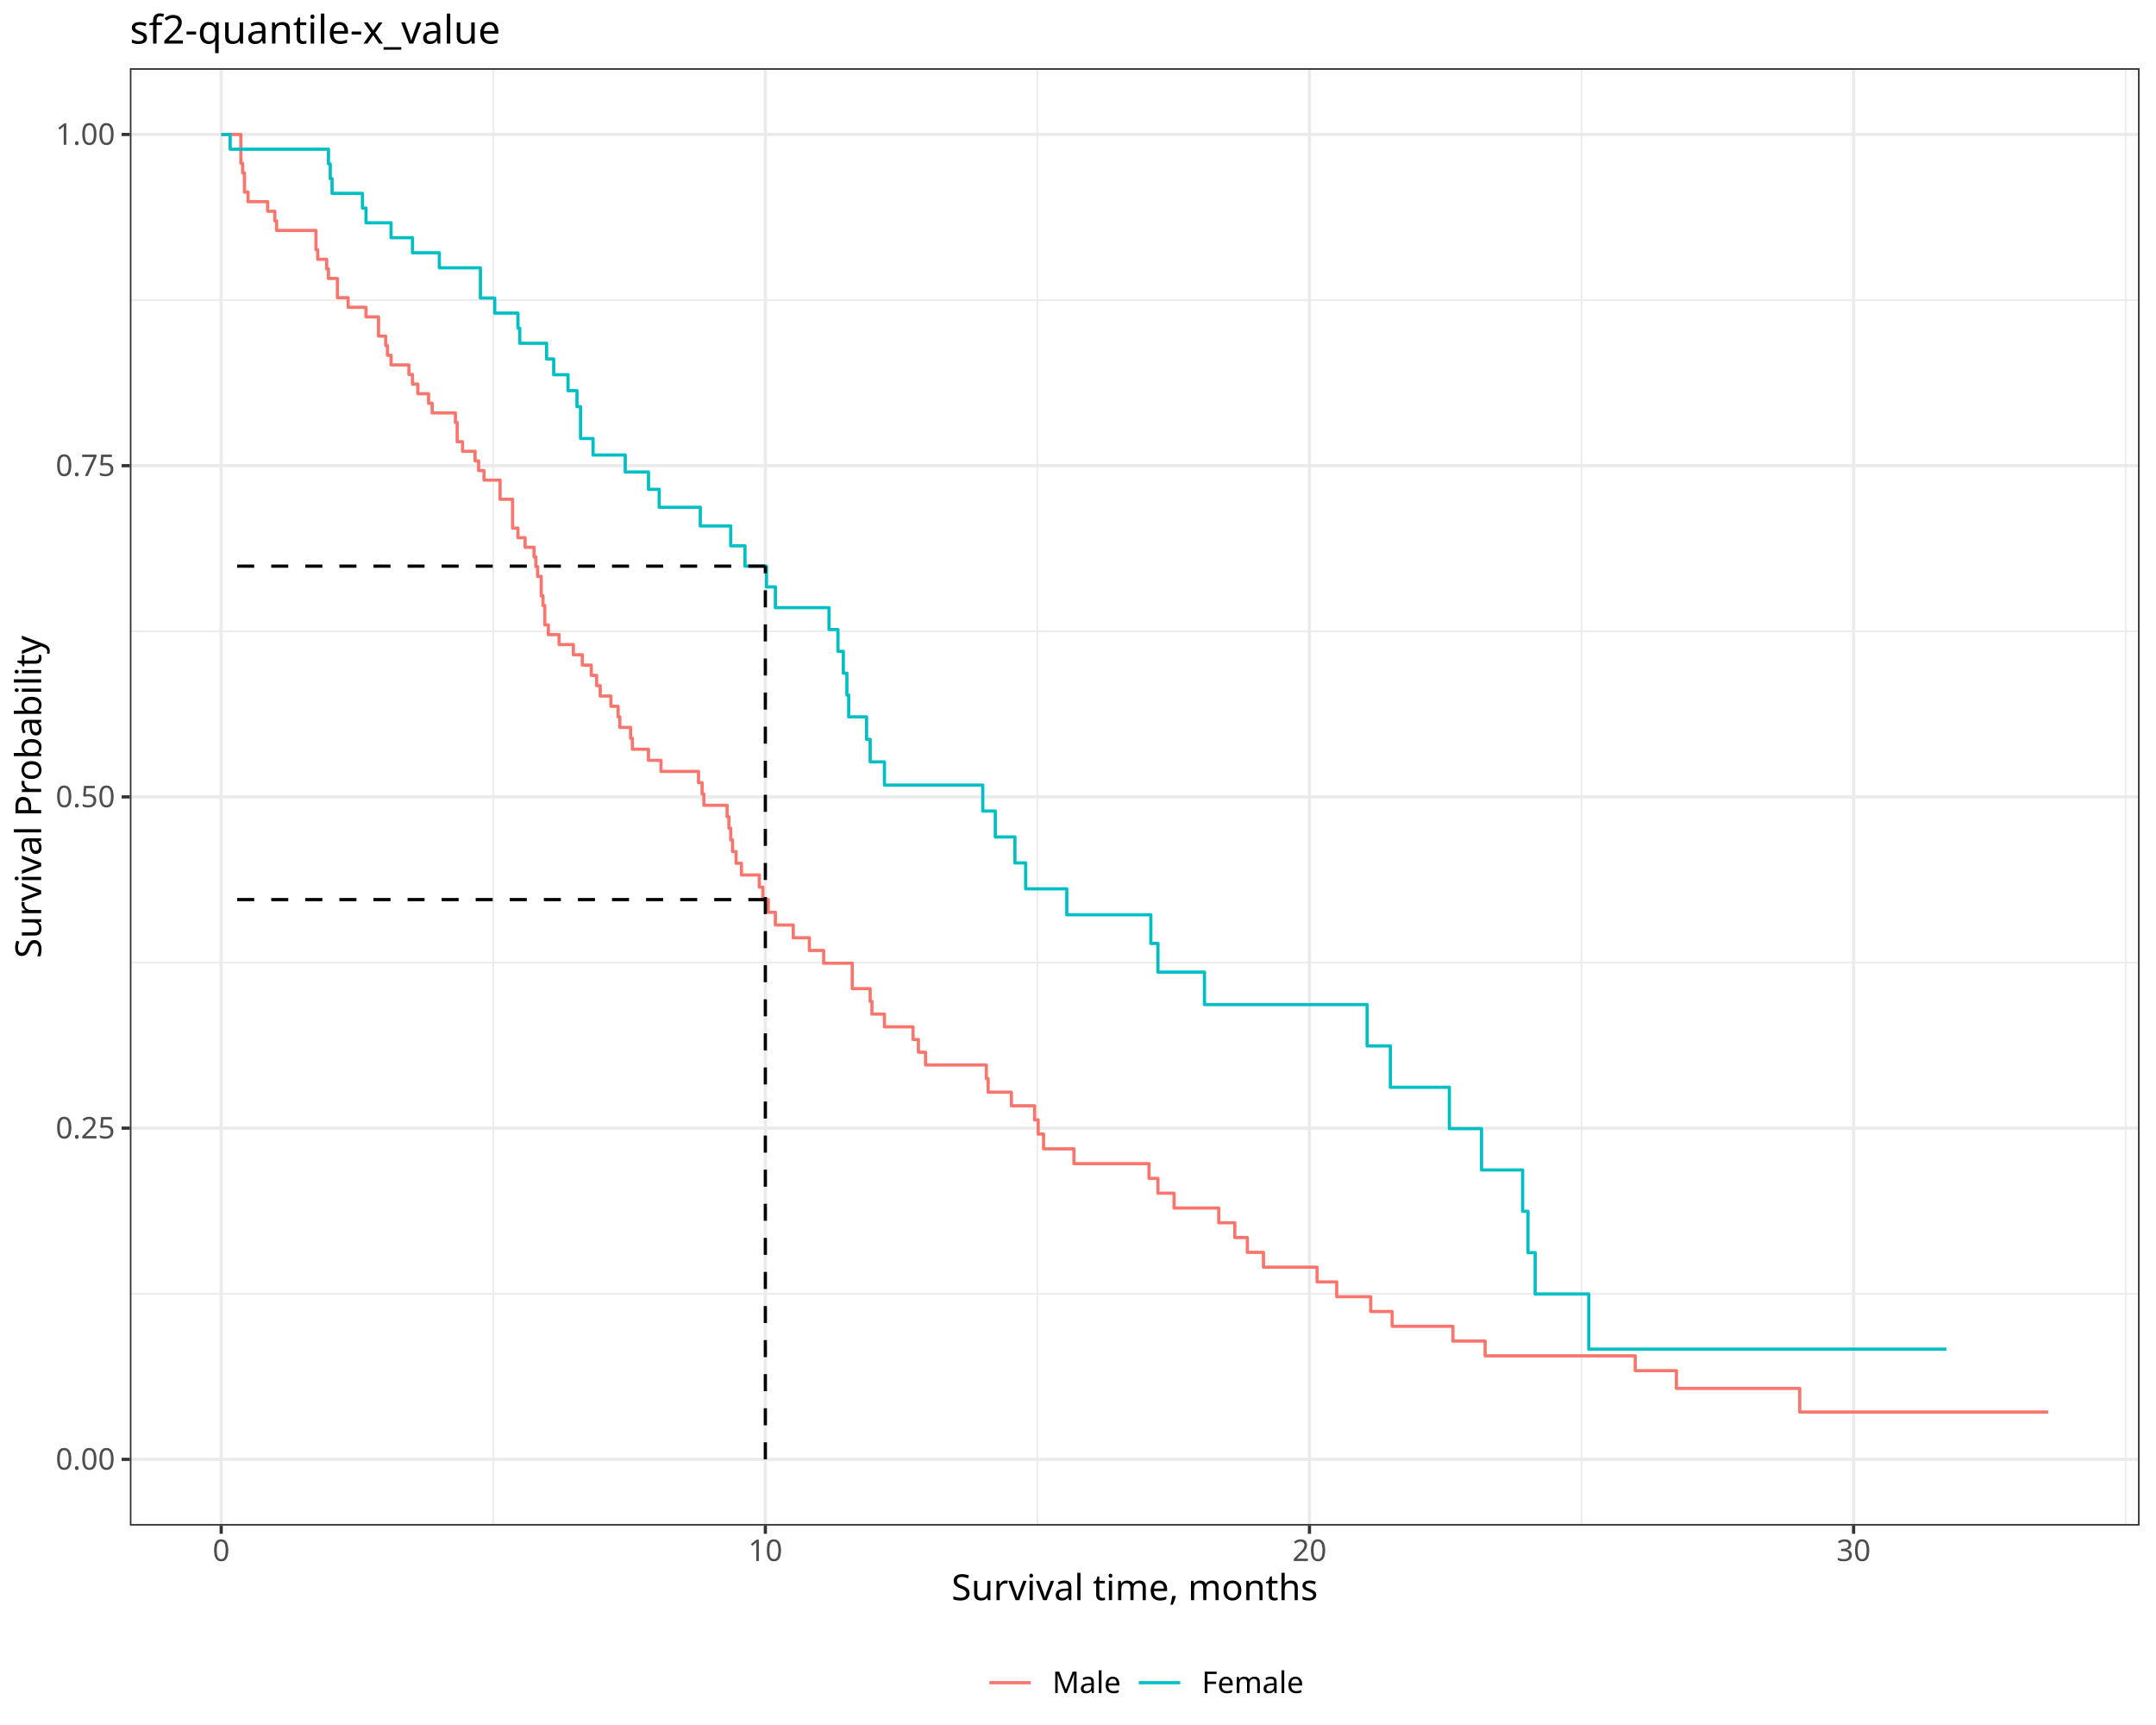
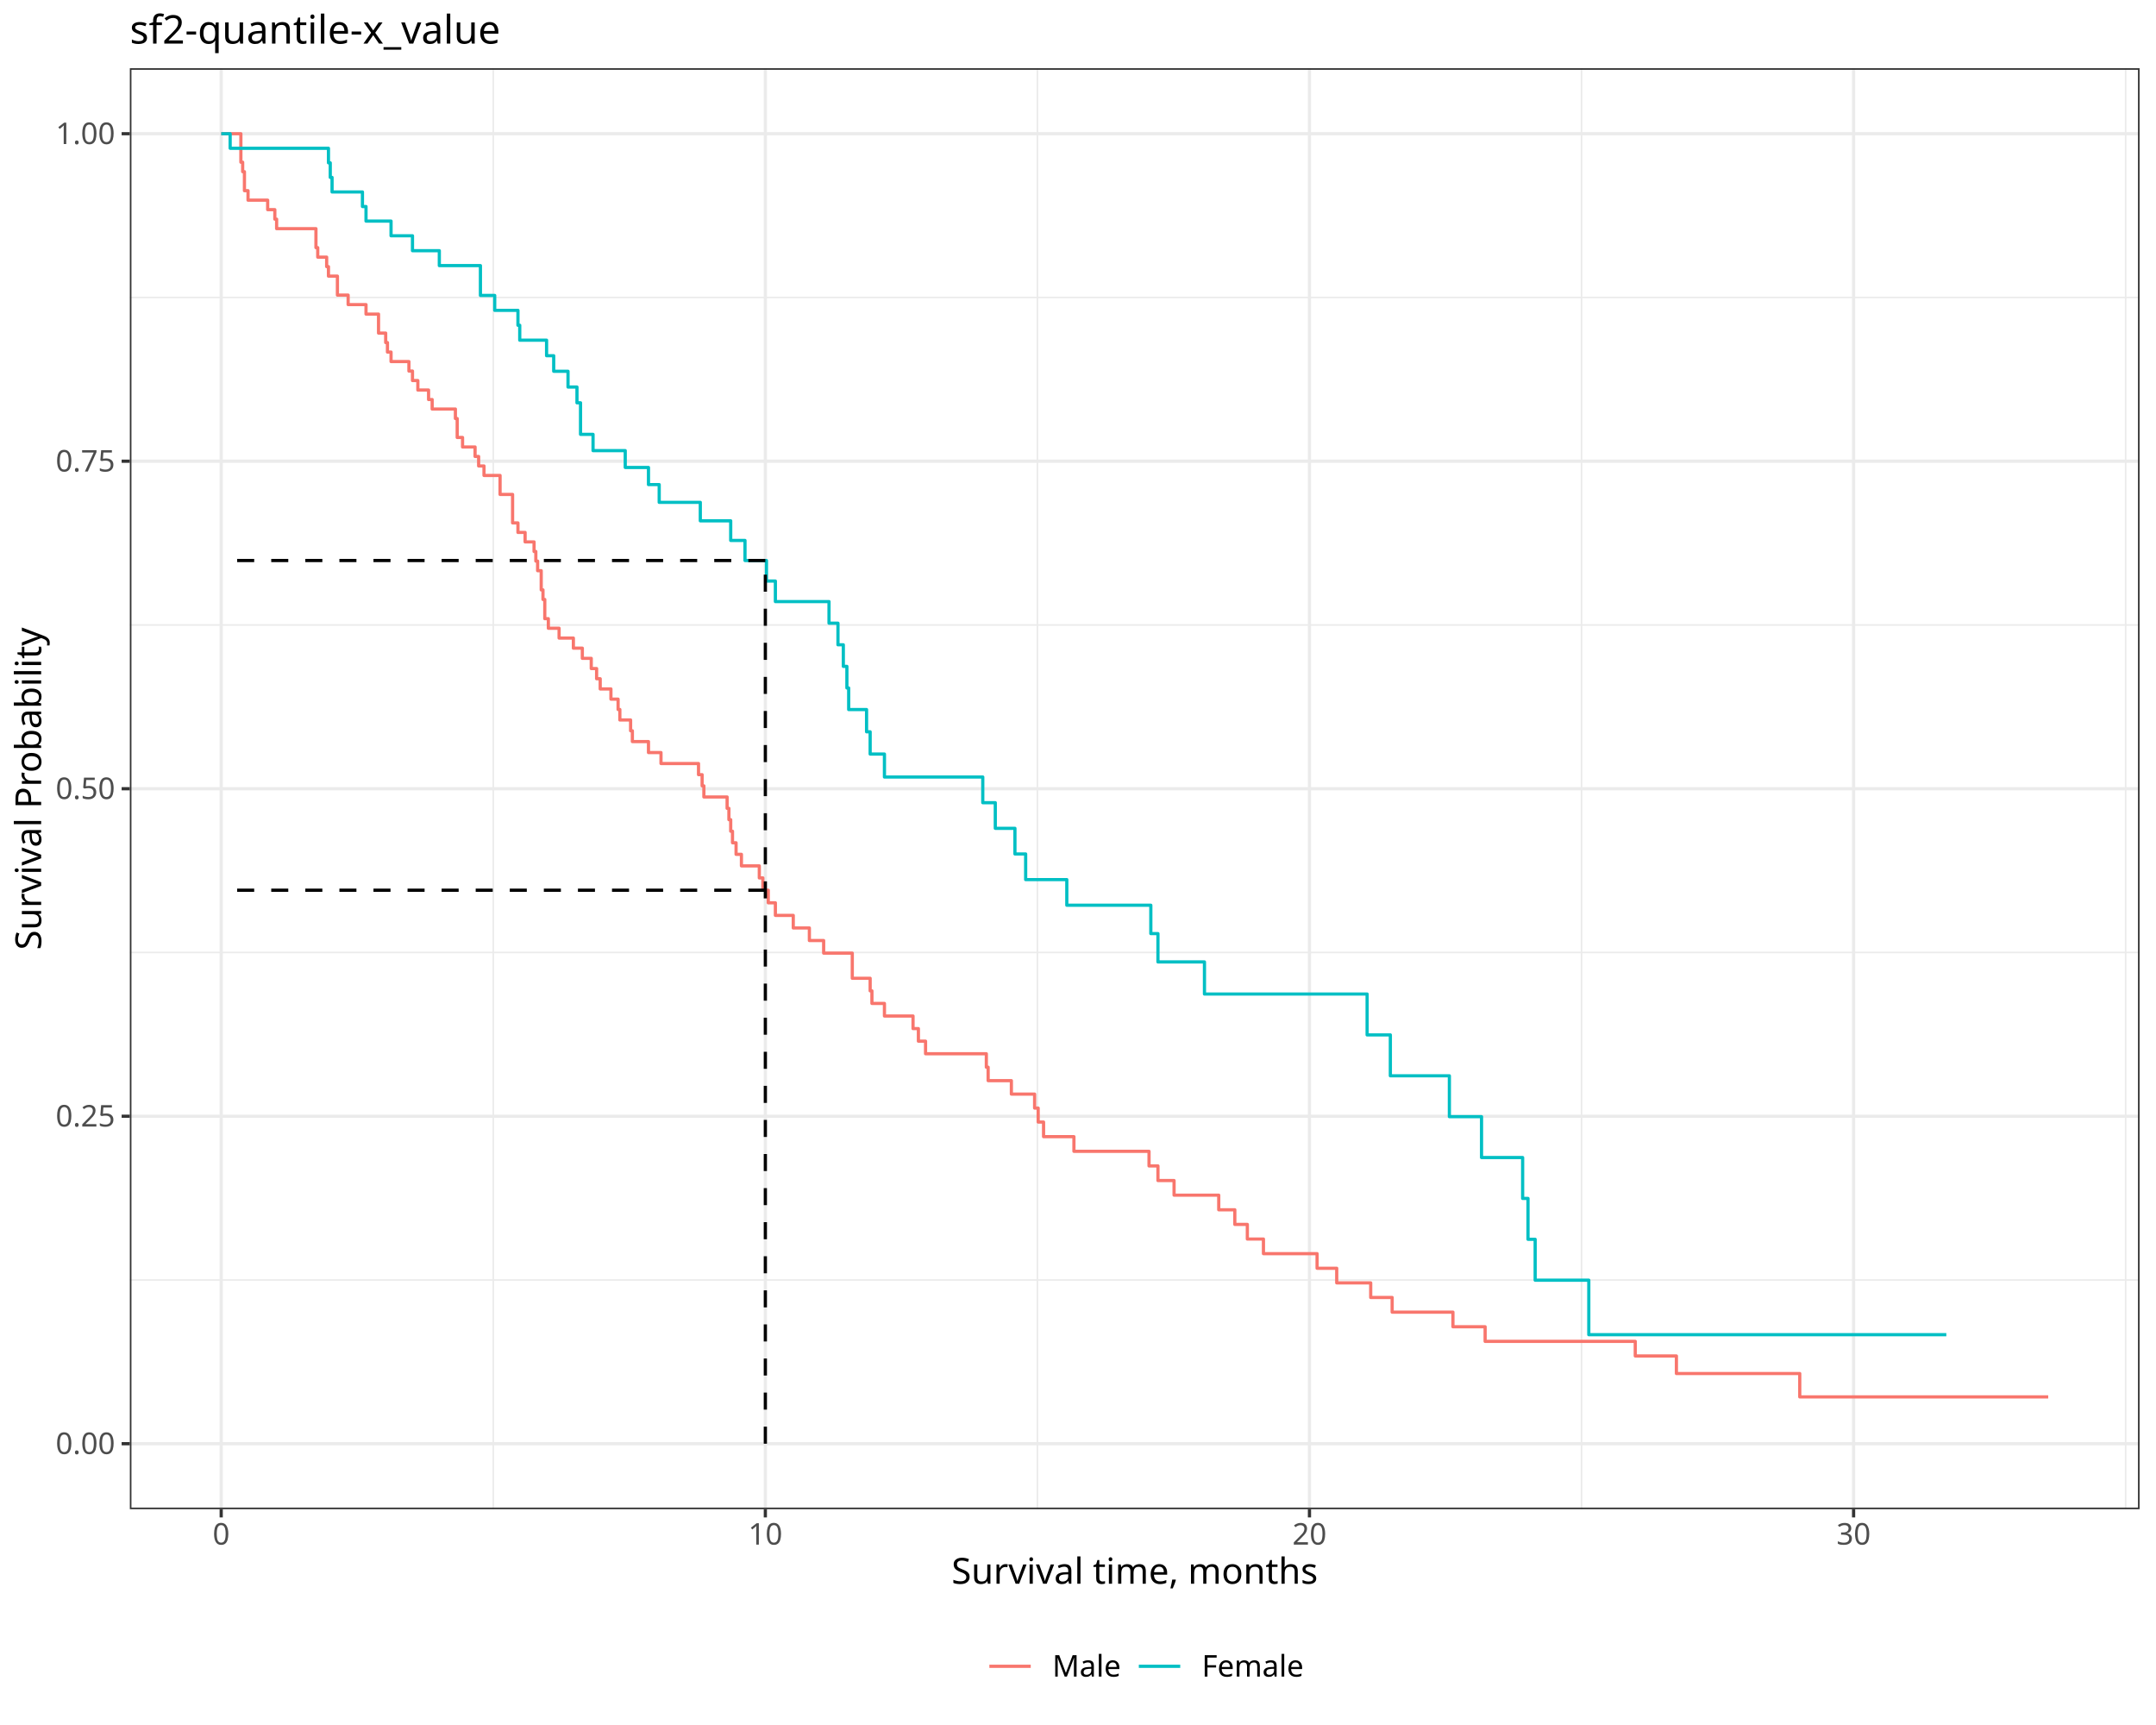
<svg xmlns="http://www.w3.org/2000/svg" class="svglite" data-engine-version="2.0" width="720.00pt" height="576.00pt" viewBox="0 0 720.00 576.00">
  <defs>
    <style type="text/css">
    .svglite line, .svglite polyline, .svglite polygon, .svglite path, .svglite rect, .svglite circle {
      fill: none;
      stroke: #000000;
      stroke-linecap: round;
      stroke-linejoin: round;
      stroke-miterlimit: 10.00;
    }
  </style>
  </defs>
  <rect width="100%" height="100%" style="stroke: none; fill: #FFFFFF;" />
  <defs>
    <clipPath id="cpMC4wMHw3MjAuMDB8MC4wMHw1NzYuMDA=">
      <rect x="0.00" y="0.00" width="720.00" height="576.00" />
    </clipPath>
  </defs>
  <g clip-path="url(#cpMC4wMHw3MjAuMDB8MC4wMHw1NzYuMDA=)">
    <rect x="0.00" y="0.00" width="720.00" height="576.00" style="stroke-width: 1.07; stroke: #FFFFFF; fill: #FFFFFF;" />
  </g>
  <defs>
-     <clipPath id="cpNDMuMzZ8NzE0LjUyfDIyLjc4fDUwOS40Mg==">
-       <rect x="43.36" y="22.78" width="671.16" height="486.64" />
+     <clipPath id="cpNDMuMzZ8NzE0LjUyfDIyLjc4fDUwMy45NA==">
+       <rect x="43.36" y="22.78" width="671.16" height="481.16" />
    </clipPath>
  </defs>
-   <g clip-path="url(#cpNDMuMzZ8NzE0LjUyfDIyLjc4fDUwOS40Mg==)">
-     <rect x="43.36" y="22.78" width="671.16" height="486.64" style="stroke-width: 1.07; stroke: none; fill: #FFFFFF;" />
-     <polyline points="43.36,432.00 714.52,432.00 " style="stroke-width: 0.53; stroke: #EBEBEB; stroke-linecap: butt;" />
-     <polyline points="43.36,321.40 714.52,321.40 " style="stroke-width: 0.53; stroke: #EBEBEB; stroke-linecap: butt;" />
-     <polyline points="43.36,210.80 714.52,210.80 " style="stroke-width: 0.53; stroke: #EBEBEB; stroke-linecap: butt;" />
-     <polyline points="43.36,100.20 714.52,100.20 " style="stroke-width: 0.53; stroke: #EBEBEB; stroke-linecap: butt;" />
-     <polyline points="164.73,509.42 164.73,22.78 " style="stroke-width: 0.53; stroke: #EBEBEB; stroke-linecap: butt;" />
-     <polyline points="346.44,509.42 346.44,22.78 " style="stroke-width: 0.53; stroke: #EBEBEB; stroke-linecap: butt;" />
-     <polyline points="528.16,509.42 528.16,22.78 " style="stroke-width: 0.53; stroke: #EBEBEB; stroke-linecap: butt;" />
-     <polyline points="709.87,509.42 709.87,22.78 " style="stroke-width: 0.53; stroke: #EBEBEB; stroke-linecap: butt;" />
-     <polyline points="43.36,487.30 714.52,487.30 " style="stroke-width: 1.07; stroke: #EBEBEB; stroke-linecap: butt;" />
-     <polyline points="43.36,376.70 714.52,376.70 " style="stroke-width: 1.07; stroke: #EBEBEB; stroke-linecap: butt;" />
-     <polyline points="43.36,266.10 714.52,266.10 " style="stroke-width: 1.07; stroke: #EBEBEB; stroke-linecap: butt;" />
-     <polyline points="43.36,155.50 714.52,155.50 " style="stroke-width: 1.07; stroke: #EBEBEB; stroke-linecap: butt;" />
-     <polyline points="43.36,44.90 714.52,44.90 " style="stroke-width: 1.07; stroke: #EBEBEB; stroke-linecap: butt;" />
-     <polyline points="73.87,509.42 73.87,22.78 " style="stroke-width: 1.07; stroke: #EBEBEB; stroke-linecap: butt;" />
-     <polyline points="255.59,509.42 255.59,22.78 " style="stroke-width: 1.07; stroke: #EBEBEB; stroke-linecap: butt;" />
-     <polyline points="437.30,509.42 437.30,22.78 " style="stroke-width: 1.07; stroke: #EBEBEB; stroke-linecap: butt;" />
-     <polyline points="619.01,509.42 619.01,22.78 " style="stroke-width: 1.07; stroke: #EBEBEB; stroke-linecap: butt;" />
-     <polyline points="73.87,44.90 80.44,44.90 80.44,54.52 81.04,54.52 81.04,57.73 81.63,57.73 81.63,64.14 82.83,64.14 82.83,67.34 89.39,67.34 89.39,70.55 91.78,70.55 91.78,73.76 92.38,73.76 92.38,76.96 105.51,76.96 105.51,83.37 106.11,83.37 106.11,86.58 109.09,86.58 109.09,89.78 109.69,89.78 109.69,92.99 112.68,92.99 112.68,99.40 116.26,99.40 116.26,102.61 122.23,102.61 122.23,105.81 126.41,105.81 126.41,112.23 128.80,112.23 128.80,115.43 129.39,115.43 129.39,118.64 130.59,118.64 130.59,121.84 136.56,121.84 136.56,125.05 137.75,125.05 137.75,128.25 139.54,128.25 139.54,131.46 143.12,131.46 143.12,134.67 144.32,134.67 144.32,137.87 152.08,137.87 152.08,141.08 152.68,141.08 152.68,147.49 154.47,147.49 154.47,150.69 158.65,150.69 158.65,153.90 159.84,153.90 159.84,157.11 161.63,157.11 161.63,160.31 167.00,160.31 167.00,166.72 171.18,166.72 171.18,176.34 172.97,176.34 172.97,179.55 175.36,179.55 175.36,182.75 177.75,182.75 177.75,182.75 178.35,182.75 178.35,185.99 178.94,185.99 178.94,189.23 179.54,189.23 179.54,192.47 180.74,192.47 180.74,198.95 181.33,198.95 181.33,202.19 181.93,202.19 181.93,208.67 183.12,208.67 183.12,211.91 184.32,211.91 184.32,211.91 186.11,211.91 186.11,211.91 186.71,211.91 186.71,215.23 187.90,215.23 187.90,215.23 190.88,215.23 190.88,215.23 191.48,215.23 191.48,218.63 194.47,218.63 194.47,222.08 197.45,222.08 197.45,225.52 199.24,225.52 199.24,228.96 200.44,228.96 200.44,232.41 204.02,232.41 204.02,235.85 205.81,235.85 205.81,235.85 206.41,235.85 206.41,239.35 207.00,239.35 207.00,242.89 208.20,242.89 208.20,242.89 210.59,242.89 210.59,246.54 211.18,246.54 211.18,250.18 215.36,250.18 215.36,250.18 216.56,250.18 216.56,253.89 220.74,253.89 220.74,257.59 228.50,257.59 228.50,257.59 233.27,257.59 233.27,261.36 234.47,261.36 234.47,265.13 235.06,265.13 235.06,268.89 240.44,268.89 240.44,268.89 242.82,268.89 242.82,272.72 243.42,272.72 243.42,276.55 244.02,276.55 244.02,280.46 244.62,280.46 244.62,284.36 245.81,284.36 245.81,288.26 247.60,288.26 247.60,292.17 248.20,292.17 248.20,292.17 252.97,292.17 252.97,292.17 253.57,292.17 253.57,296.23 254.76,296.23 254.76,300.38 256.56,300.38 256.56,304.63 258.94,304.63 258.94,308.88 264.91,308.88 264.91,313.13 270.29,313.13 270.29,317.38 275.06,317.38 275.06,321.63 284.62,321.63 284.62,330.12 290.59,330.12 290.59,334.37 291.18,334.37 291.18,338.62 295.36,338.62 295.36,342.87 304.91,342.87 304.91,347.11 306.70,347.11 306.70,351.36 309.09,351.36 309.09,355.61 315.06,355.61 315.06,355.61 320.44,355.61 320.44,355.61 329.39,355.61 329.39,360.15 329.99,360.15 329.99,364.69 337.75,364.69 337.75,369.23 338.94,369.23 338.94,369.23 345.51,369.23 345.51,373.96 346.70,373.96 346.70,378.68 347.30,378.68 347.30,378.68 348.50,378.68 348.50,383.62 358.64,383.62 358.64,388.55 383.72,388.55 383.72,393.49 386.70,393.49 386.70,398.43 392.08,398.43 392.08,403.37 407.00,403.37 407.00,408.30 412.37,408.30 412.37,413.24 416.55,413.24 416.55,418.18 421.93,418.18 421.93,423.12 439.84,423.12 439.84,428.05 446.40,428.05 446.40,432.99 457.75,432.99 457.75,437.93 464.91,437.93 464.91,442.87 485.21,442.87 485.21,447.80 495.96,447.80 495.96,452.74 546.10,452.74 546.10,457.68 555.06,457.68 555.06,457.68 559.84,457.68 559.84,463.60 575.36,463.60 575.36,463.60 601.03,463.60 601.03,471.50 676.85,471.50 676.85,471.50 684.01,471.50 684.01,471.50 " style="stroke-width: 1.07; stroke: #F8766D; stroke-linecap: butt;" />
-     <polyline points="73.87,44.90 76.86,44.90 76.86,49.82 109.69,49.82 109.69,54.73 110.29,54.73 110.29,59.65 110.89,59.65 110.89,64.57 121.04,64.57 121.04,69.48 122.23,69.48 122.23,74.40 128.80,74.40 128.80,74.40 130.59,74.40 130.59,79.37 136.56,79.37 136.56,79.37 137.75,79.37 137.75,84.41 146.71,84.41 146.71,89.44 160.44,89.44 160.44,99.52 165.21,99.52 165.21,104.55 172.97,104.55 172.97,109.59 173.57,109.59 173.57,114.62 177.15,114.62 177.15,114.62 178.35,114.62 178.35,114.62 179.54,114.62 179.54,114.62 182.53,114.62 182.53,119.87 184.91,119.87 184.91,125.12 188.50,125.12 188.50,125.12 189.69,125.12 189.69,130.45 192.68,130.45 192.68,135.78 193.87,135.78 193.87,146.43 194.47,146.43 194.47,146.43 195.06,146.43 195.06,146.43 198.05,146.43 198.05,151.93 199.84,151.93 199.84,151.93 207.60,151.93 207.60,151.93 208.80,151.93 208.80,157.61 214.17,157.61 214.17,157.61 216.56,157.61 216.56,163.39 217.15,163.39 217.15,163.39 218.94,163.39 218.94,163.39 220.14,163.39 220.14,169.39 224.32,169.39 224.32,169.39 232.68,169.39 232.68,169.39 233.87,169.39 233.87,175.63 234.47,175.63 234.47,175.63 236.26,175.63 236.26,175.63 238.65,175.63 238.65,175.63 244.02,175.63 244.02,182.26 248.20,182.26 248.20,182.26 248.79,182.26 248.79,189.04 250.59,189.04 250.59,189.04 255.96,189.04 255.96,195.97 258.94,195.97 258.94,202.91 261.93,202.91 261.93,202.91 272.08,202.91 272.08,202.91 276.85,202.91 276.85,210.20 279.84,210.20 279.84,217.49 281.63,217.49 281.63,224.79 282.82,224.79 282.82,232.08 283.42,232.08 283.42,239.37 286.41,239.37 286.41,239.37 289.39,239.37 289.39,246.88 290.59,246.88 290.59,254.40 291.18,254.40 291.18,254.40 295.36,254.40 295.36,262.16 298.35,262.16 298.35,262.16 301.93,262.16 301.93,262.16 303.12,262.16 303.12,262.16 328.20,262.16 328.20,270.82 332.38,270.82 332.38,279.48 338.94,279.48 338.94,288.14 342.52,288.14 342.52,296.80 356.26,296.80 356.26,305.46 378.94,305.46 378.94,305.46 384.32,305.46 384.32,315.03 386.70,315.03 386.70,324.60 389.69,324.60 389.69,324.60 398.05,324.60 398.05,324.60 402.23,324.60 402.23,335.45 402.82,335.45 402.82,335.45 407.60,335.45 407.60,335.45 424.91,335.45 424.91,335.45 456.55,335.45 456.55,349.25 464.31,349.25 464.31,363.06 484.02,363.06 484.02,376.86 494.76,376.86 494.76,390.67 508.49,390.67 508.49,404.47 510.28,404.47 510.28,418.28 512.67,418.28 512.67,432.08 515.66,432.08 515.66,432.08 530.58,432.08 530.58,450.49 564.01,450.49 564.01,450.49 649.98,450.49 649.98,450.49 " style="stroke-width: 1.07; stroke: #00BFC4; stroke-linecap: butt;" />
-     <line x1="255.59" y1="300.38" x2="73.87" y2="300.38" style="stroke-width: 1.07; stroke-dasharray: 5.69,5.69; stroke-linecap: butt;" />
-     <line x1="255.59" y1="189.04" x2="73.87" y2="189.04" style="stroke-width: 1.07; stroke-dasharray: 5.69,5.69; stroke-linecap: butt;" />
-     <line x1="255.59" y1="487.30" x2="255.59" y2="189.04" style="stroke-width: 1.07; stroke-dasharray: 5.69,5.69; stroke-linecap: butt;" />
-     <rect x="43.36" y="22.78" width="671.16" height="486.64" style="stroke-width: 1.07; stroke: #333333;" />
+   <g clip-path="url(#cpNDMuMzZ8NzE0LjUyfDIyLjc4fDUwMy45NA==)">
+     <rect x="43.36" y="22.78" width="671.16" height="481.16" style="stroke-width: 1.07; stroke: none; fill: #FFFFFF;" />
+     <polyline points="43.36,427.40 714.52,427.40 " style="stroke-width: 0.53; stroke: #EBEBEB; stroke-linecap: butt;" />
+     <polyline points="43.36,318.04 714.52,318.04 " style="stroke-width: 0.53; stroke: #EBEBEB; stroke-linecap: butt;" />
+     <polyline points="43.36,208.69 714.52,208.69 " style="stroke-width: 0.53; stroke: #EBEBEB; stroke-linecap: butt;" />
+     <polyline points="43.36,99.33 714.52,99.33 " style="stroke-width: 0.53; stroke: #EBEBEB; stroke-linecap: butt;" />
+     <polyline points="164.73,503.94 164.73,22.78 " style="stroke-width: 0.53; stroke: #EBEBEB; stroke-linecap: butt;" />
+     <polyline points="346.44,503.94 346.44,22.78 " style="stroke-width: 0.53; stroke: #EBEBEB; stroke-linecap: butt;" />
+     <polyline points="528.16,503.94 528.16,22.78 " style="stroke-width: 0.53; stroke: #EBEBEB; stroke-linecap: butt;" />
+     <polyline points="709.87,503.94 709.87,22.78 " style="stroke-width: 0.53; stroke: #EBEBEB; stroke-linecap: butt;" />
+     <polyline points="43.36,482.07 714.52,482.07 " style="stroke-width: 1.07; stroke: #EBEBEB; stroke-linecap: butt;" />
+     <polyline points="43.36,372.72 714.52,372.72 " style="stroke-width: 1.07; stroke: #EBEBEB; stroke-linecap: butt;" />
+     <polyline points="43.36,263.36 714.52,263.36 " style="stroke-width: 1.07; stroke: #EBEBEB; stroke-linecap: butt;" />
+     <polyline points="43.36,154.01 714.52,154.01 " style="stroke-width: 1.07; stroke: #EBEBEB; stroke-linecap: butt;" />
+     <polyline points="43.36,44.65 714.52,44.65 " style="stroke-width: 1.07; stroke: #EBEBEB; stroke-linecap: butt;" />
+     <polyline points="73.87,503.94 73.87,22.78 " style="stroke-width: 1.07; stroke: #EBEBEB; stroke-linecap: butt;" />
+     <polyline points="255.59,503.94 255.59,22.78 " style="stroke-width: 1.07; stroke: #EBEBEB; stroke-linecap: butt;" />
+     <polyline points="437.30,503.94 437.30,22.78 " style="stroke-width: 1.07; stroke: #EBEBEB; stroke-linecap: butt;" />
+     <polyline points="619.01,503.94 619.01,22.78 " style="stroke-width: 1.07; stroke: #EBEBEB; stroke-linecap: butt;" />
+     <polyline points="73.87,44.65 80.44,44.65 80.44,54.16 81.04,54.16 81.04,57.33 81.63,57.33 81.63,63.67 82.83,63.67 82.83,66.84 89.39,66.84 89.39,70.01 91.78,70.01 91.78,73.18 92.38,73.18 92.38,76.35 105.51,76.35 105.51,82.69 106.11,82.69 106.11,85.86 109.09,85.86 109.09,89.03 109.69,89.03 109.69,92.20 112.68,92.20 112.68,98.54 116.26,98.54 116.26,101.71 122.23,101.71 122.23,104.88 126.41,104.88 126.41,111.22 128.80,111.22 128.80,114.39 129.39,114.39 129.39,117.56 130.59,117.56 130.59,120.73 136.56,120.73 136.56,123.90 137.75,123.90 137.75,127.07 139.54,127.07 139.54,130.24 143.12,130.24 143.12,133.41 144.32,133.41 144.32,136.58 152.08,136.58 152.08,139.75 152.68,139.75 152.68,146.08 154.47,146.08 154.47,149.25 158.65,149.25 158.65,152.42 159.84,152.42 159.84,155.59 161.63,155.59 161.63,158.76 167.00,158.76 167.00,165.10 171.18,165.10 171.18,174.61 172.97,174.61 172.97,177.78 175.36,177.78 175.36,180.95 177.75,180.95 177.75,180.95 178.35,180.95 178.35,184.15 178.94,184.15 178.94,187.36 179.54,187.36 179.54,190.56 180.74,190.56 180.74,196.97 181.33,196.97 181.33,200.17 181.93,200.17 181.93,206.58 183.12,206.58 183.12,209.78 184.32,209.78 184.32,209.78 186.11,209.78 186.11,209.78 186.71,209.78 186.71,213.06 187.90,213.06 187.90,213.06 190.88,213.06 190.88,213.06 191.48,213.06 191.48,216.43 194.47,216.43 194.47,219.83 197.45,219.83 197.45,223.24 199.24,223.24 199.24,226.64 200.44,226.64 200.44,230.05 204.02,230.05 204.02,233.45 205.81,233.45 205.81,233.45 206.41,233.45 206.41,236.91 207.00,236.91 207.00,240.41 208.20,240.41 208.20,240.41 210.59,240.41 210.59,244.02 211.18,244.02 211.18,247.62 215.36,247.62 215.36,247.62 216.56,247.62 216.56,251.29 220.74,251.29 220.74,254.95 228.50,254.95 228.50,254.95 233.27,254.95 233.27,258.67 234.47,258.67 234.47,262.40 235.06,262.40 235.06,266.12 240.44,266.12 240.44,266.12 242.82,266.12 242.82,269.91 243.42,269.91 243.42,273.70 244.02,273.70 244.02,277.56 244.62,277.56 244.62,281.41 245.81,281.41 245.81,285.27 247.60,285.27 247.60,289.13 248.20,289.13 248.20,289.13 252.97,289.13 252.97,289.13 253.57,289.13 253.57,293.15 254.76,293.15 254.76,297.26 256.56,297.26 256.56,301.46 258.94,301.46 258.94,305.66 264.91,305.66 264.91,309.86 270.29,309.86 270.29,314.06 275.06,314.06 275.06,318.26 284.62,318.26 284.62,326.66 290.59,326.66 290.59,330.86 291.18,330.86 291.18,335.06 295.36,335.06 295.36,339.26 304.91,339.26 304.91,343.46 306.70,343.46 306.70,347.66 309.09,347.66 309.09,351.86 315.06,351.86 315.06,351.86 320.44,351.86 320.44,351.86 329.39,351.86 329.39,356.35 329.99,356.35 329.99,360.84 337.75,360.84 337.75,365.33 338.94,365.33 338.94,365.33 345.51,365.33 345.51,370.00 346.70,370.00 346.70,374.67 347.30,374.67 347.30,374.67 348.50,374.67 348.50,379.55 358.64,379.55 358.64,384.44 383.72,384.44 383.72,389.32 386.70,389.32 386.70,394.20 392.08,394.20 392.08,399.08 407.00,399.08 407.00,403.96 412.37,403.96 412.37,408.85 416.55,408.85 416.55,413.73 421.93,413.73 421.93,418.61 439.84,418.61 439.84,423.49 446.40,423.49 446.40,428.37 457.75,428.37 457.75,433.25 464.91,433.25 464.91,438.14 485.21,438.14 485.21,443.02 495.96,443.02 495.96,447.90 546.10,447.90 546.10,452.78 555.06,452.78 555.06,452.78 559.84,452.78 559.84,458.64 575.36,458.64 575.36,458.64 601.03,458.64 601.03,466.45 676.85,466.45 676.85,466.45 684.01,466.45 684.01,466.45 " style="stroke-width: 1.07; stroke: #F8766D; stroke-linecap: butt;" />
+     <polyline points="73.87,44.65 76.86,44.65 76.86,49.51 109.69,49.51 109.69,54.37 110.29,54.37 110.29,59.24 110.89,59.24 110.89,64.10 121.04,64.10 121.04,68.96 122.23,68.96 122.23,73.82 128.80,73.82 128.80,73.82 130.59,73.82 130.59,78.73 136.56,78.73 136.56,78.73 137.75,78.73 137.75,83.71 146.71,83.71 146.71,88.69 160.44,88.69 160.44,98.65 165.21,98.65 165.21,103.63 172.97,103.63 172.97,108.61 173.57,108.61 173.57,113.59 177.15,113.59 177.15,113.59 178.35,113.59 178.35,113.59 179.54,113.59 179.54,113.59 182.53,113.59 182.53,118.78 184.91,118.78 184.91,123.97 188.50,123.97 188.50,123.97 189.69,123.97 189.69,129.24 192.68,129.24 192.68,134.50 193.87,134.50 193.87,145.04 194.47,145.04 194.47,145.04 195.06,145.04 195.06,145.04 198.05,145.04 198.05,150.47 199.84,150.47 199.84,150.47 207.60,150.47 207.60,150.47 208.80,150.47 208.80,156.09 214.17,156.09 214.17,156.09 216.56,156.09 216.56,161.81 217.15,161.81 217.15,161.81 218.94,161.81 218.94,161.81 220.14,161.81 220.14,167.74 224.32,167.74 224.32,167.74 232.68,167.74 232.68,167.74 233.87,167.74 233.87,173.91 234.47,173.91 234.47,173.91 236.26,173.91 236.26,173.91 238.65,173.91 238.65,173.91 244.02,173.91 244.02,180.46 248.20,180.46 248.20,180.46 248.79,180.46 248.79,187.16 250.59,187.16 250.59,187.16 255.96,187.16 255.96,194.02 258.94,194.02 258.94,200.88 261.93,200.88 261.93,200.88 272.08,200.88 272.08,200.88 276.85,200.88 276.85,208.09 279.84,208.09 279.84,215.30 281.63,215.30 281.63,222.51 282.82,222.51 282.82,229.72 283.42,229.72 283.42,236.93 286.41,236.93 286.41,236.93 289.39,236.93 289.39,244.36 290.59,244.36 290.59,251.79 291.18,251.79 291.18,251.79 295.36,251.79 295.36,259.46 298.35,259.46 298.35,259.46 301.93,259.46 301.93,259.46 303.12,259.46 303.12,259.46 328.20,259.46 328.20,268.03 332.38,268.03 332.38,276.59 338.94,276.59 338.94,285.15 342.52,285.15 342.52,293.71 356.26,293.71 356.26,302.27 378.94,302.27 378.94,302.27 384.32,302.27 384.32,311.74 386.70,311.74 386.70,321.20 389.69,321.20 389.69,321.20 398.05,321.20 398.05,321.20 402.23,321.20 402.23,331.92 402.82,331.92 402.82,331.92 407.60,331.92 407.60,331.92 424.91,331.92 424.91,331.92 456.55,331.92 456.55,345.57 464.31,345.57 464.31,359.22 484.02,359.22 484.02,372.87 494.76,372.87 494.76,386.52 508.49,386.52 508.49,400.17 510.28,400.17 510.28,413.82 512.67,413.82 512.67,427.47 515.66,427.47 515.66,427.47 530.58,427.47 530.58,445.67 564.01,445.67 564.01,445.67 649.98,445.67 649.98,445.67 " style="stroke-width: 1.07; stroke: #00BFC4; stroke-linecap: butt;" />
+     <line x1="255.59" y1="297.26" x2="73.87" y2="297.26" style="stroke-width: 1.07; stroke-dasharray: 5.69,5.69; stroke-linecap: butt;" />
+     <line x1="255.59" y1="187.16" x2="73.87" y2="187.16" style="stroke-width: 1.07; stroke-dasharray: 5.69,5.69; stroke-linecap: butt;" />
+     <line x1="255.59" y1="482.07" x2="255.59" y2="187.16" style="stroke-width: 1.07; stroke-dasharray: 5.69,5.69; stroke-linecap: butt;" />
+     <rect x="43.36" y="22.78" width="671.16" height="481.16" style="stroke-width: 1.07; stroke: #333333;" />
  </g>
  <g clip-path="url(#cpMC4wMHw3MjAuMDB8MC4wMHw1NzYuMDA=)">
-     <text x="38.43" y="490.74" text-anchor="end" style="font-size: 10.00px; fill: #4D4D4D; font-family: sans;" textLength="19.46px" lengthAdjust="spacingAndGlyphs">0.00</text>
-     <text x="38.43" y="380.14" text-anchor="end" style="font-size: 10.00px; fill: #4D4D4D; font-family: sans;" textLength="19.46px" lengthAdjust="spacingAndGlyphs">0.25</text>
-     <text x="38.43" y="269.54" text-anchor="end" style="font-size: 10.00px; fill: #4D4D4D; font-family: sans;" textLength="19.46px" lengthAdjust="spacingAndGlyphs">0.50</text>
-     <text x="38.43" y="158.94" text-anchor="end" style="font-size: 10.00px; fill: #4D4D4D; font-family: sans;" textLength="19.46px" lengthAdjust="spacingAndGlyphs">0.75</text>
-     <text x="38.43" y="48.34" text-anchor="end" style="font-size: 10.00px; fill: #4D4D4D; font-family: sans;" textLength="19.46px" lengthAdjust="spacingAndGlyphs">1.00</text>
-     <polyline points="40.62,487.30 43.36,487.30 " style="stroke-width: 1.07; stroke: #333333; stroke-linecap: butt;" />
-     <polyline points="40.62,376.70 43.36,376.70 " style="stroke-width: 1.07; stroke: #333333; stroke-linecap: butt;" />
-     <polyline points="40.62,266.10 43.36,266.10 " style="stroke-width: 1.07; stroke: #333333; stroke-linecap: butt;" />
-     <polyline points="40.62,155.50 43.36,155.50 " style="stroke-width: 1.07; stroke: #333333; stroke-linecap: butt;" />
-     <polyline points="40.62,44.90 43.36,44.90 " style="stroke-width: 1.07; stroke: #333333; stroke-linecap: butt;" />
-     <polyline points="73.87,512.16 73.87,509.42 " style="stroke-width: 1.07; stroke: #333333; stroke-linecap: butt;" />
-     <polyline points="255.59,512.16 255.59,509.42 " style="stroke-width: 1.07; stroke: #333333; stroke-linecap: butt;" />
-     <polyline points="437.30,512.16 437.30,509.42 " style="stroke-width: 1.07; stroke: #333333; stroke-linecap: butt;" />
-     <polyline points="619.01,512.16 619.01,509.42 " style="stroke-width: 1.07; stroke: #333333; stroke-linecap: butt;" />
-     <text x="73.87" y="521.24" text-anchor="middle" style="font-size: 10.00px; fill: #4D4D4D; font-family: sans;" textLength="5.56px" lengthAdjust="spacingAndGlyphs">0</text>
-     <text x="255.59" y="521.24" text-anchor="middle" style="font-size: 10.00px; fill: #4D4D4D; font-family: sans;" textLength="11.12px" lengthAdjust="spacingAndGlyphs">10</text>
-     <text x="437.30" y="521.24" text-anchor="middle" style="font-size: 10.00px; fill: #4D4D4D; font-family: sans;" textLength="11.12px" lengthAdjust="spacingAndGlyphs">20</text>
-     <text x="619.01" y="521.24" text-anchor="middle" style="font-size: 10.00px; fill: #4D4D4D; font-family: sans;" textLength="11.12px" lengthAdjust="spacingAndGlyphs">30</text>
-     <text x="378.94" y="534.31" text-anchor="middle" style="font-size: 12.00px; font-family: sans;" textLength="114.72px" lengthAdjust="spacingAndGlyphs">Survival time, months</text>
-     <text transform="translate(13.74,266.10) rotate(-90)" text-anchor="middle" style="font-size: 12.00px; font-family: sans;" textLength="102.05px" lengthAdjust="spacingAndGlyphs">Survival Probability</text>
-     <rect x="317.71" y="547.76" width="122.46" height="28.24" style="stroke-width: 1.07; stroke: none; fill: #FFFFFF;" />
-     <rect x="328.67" y="553.24" width="17.28" height="17.28" style="stroke-width: 1.07; stroke: none; fill: #FFFFFF;" />
-     <line x1="330.40" y1="561.88" x2="344.22" y2="561.88" style="stroke-width: 1.07; stroke: #F8766D; stroke-linecap: butt;" />
-     <rect x="378.59" y="553.24" width="17.28" height="17.28" style="stroke-width: 1.07; stroke: none; fill: #FFFFFF;" />
-     <line x1="380.31" y1="561.88" x2="394.14" y2="561.88" style="stroke-width: 1.07; stroke: #00BFC4; stroke-linecap: butt;" />
-     <text x="351.43" y="565.32" style="font-size: 10.00px; font-family: sans;" textLength="21.68px" lengthAdjust="spacingAndGlyphs">Male</text>
-     <text x="401.35" y="565.32" style="font-size: 10.00px; font-family: sans;" textLength="33.35px" lengthAdjust="spacingAndGlyphs">Female</text>
+     <text x="38.43" y="485.51" text-anchor="end" style="font-size: 10.00px; fill: #4D4D4D; font-family: sans;" textLength="19.46px" lengthAdjust="spacingAndGlyphs">0.00</text>
+     <text x="38.43" y="376.16" text-anchor="end" style="font-size: 10.00px; fill: #4D4D4D; font-family: sans;" textLength="19.46px" lengthAdjust="spacingAndGlyphs">0.25</text>
+     <text x="38.43" y="266.80" text-anchor="end" style="font-size: 10.00px; fill: #4D4D4D; font-family: sans;" textLength="19.46px" lengthAdjust="spacingAndGlyphs">0.50</text>
+     <text x="38.43" y="157.45" text-anchor="end" style="font-size: 10.00px; fill: #4D4D4D; font-family: sans;" textLength="19.46px" lengthAdjust="spacingAndGlyphs">0.75</text>
+     <text x="38.43" y="48.10" text-anchor="end" style="font-size: 10.00px; fill: #4D4D4D; font-family: sans;" textLength="19.46px" lengthAdjust="spacingAndGlyphs">1.00</text>
+     <polyline points="40.62,482.07 43.36,482.07 " style="stroke-width: 1.07; stroke: #333333; stroke-linecap: butt;" />
+     <polyline points="40.62,372.72 43.36,372.72 " style="stroke-width: 1.07; stroke: #333333; stroke-linecap: butt;" />
+     <polyline points="40.62,263.36 43.36,263.36 " style="stroke-width: 1.07; stroke: #333333; stroke-linecap: butt;" />
+     <polyline points="40.62,154.01 43.36,154.01 " style="stroke-width: 1.07; stroke: #333333; stroke-linecap: butt;" />
+     <polyline points="40.62,44.65 43.36,44.65 " style="stroke-width: 1.07; stroke: #333333; stroke-linecap: butt;" />
+     <polyline points="73.87,506.68 73.87,503.94 " style="stroke-width: 1.07; stroke: #333333; stroke-linecap: butt;" />
+     <polyline points="255.59,506.68 255.59,503.94 " style="stroke-width: 1.07; stroke: #333333; stroke-linecap: butt;" />
+     <polyline points="437.30,506.68 437.30,503.94 " style="stroke-width: 1.07; stroke: #333333; stroke-linecap: butt;" />
+     <polyline points="619.01,506.68 619.01,503.94 " style="stroke-width: 1.07; stroke: #333333; stroke-linecap: butt;" />
+     <text x="73.87" y="515.76" text-anchor="middle" style="font-size: 10.00px; fill: #4D4D4D; font-family: sans;" textLength="5.56px" lengthAdjust="spacingAndGlyphs">0</text>
+     <text x="255.59" y="515.76" text-anchor="middle" style="font-size: 10.00px; fill: #4D4D4D; font-family: sans;" textLength="11.12px" lengthAdjust="spacingAndGlyphs">10</text>
+     <text x="437.30" y="515.76" text-anchor="middle" style="font-size: 10.00px; fill: #4D4D4D; font-family: sans;" textLength="11.12px" lengthAdjust="spacingAndGlyphs">20</text>
+     <text x="619.01" y="515.76" text-anchor="middle" style="font-size: 10.00px; fill: #4D4D4D; font-family: sans;" textLength="11.12px" lengthAdjust="spacingAndGlyphs">30</text>
+     <text x="378.94" y="528.83" text-anchor="middle" style="font-size: 12.00px; font-family: sans;" textLength="114.72px" lengthAdjust="spacingAndGlyphs">Survival time, months</text>
+     <text transform="translate(13.74,263.36) rotate(-90)" text-anchor="middle" style="font-size: 12.00px; font-family: sans;" textLength="102.05px" lengthAdjust="spacingAndGlyphs">Survival Probability</text>
+     <rect x="317.71" y="542.28" width="122.46" height="28.24" style="stroke-width: 1.07; stroke: none; fill: #FFFFFF;" />
+     <rect x="328.67" y="547.76" width="17.28" height="17.28" style="stroke-width: 1.07; stroke: none; fill: #FFFFFF;" />
+     <line x1="330.40" y1="556.40" x2="344.22" y2="556.40" style="stroke-width: 1.07; stroke: #F8766D; stroke-linecap: butt;" />
+     <rect x="378.59" y="547.76" width="17.28" height="17.28" style="stroke-width: 1.07; stroke: none; fill: #FFFFFF;" />
+     <line x1="380.31" y1="556.40" x2="394.14" y2="556.40" style="stroke-width: 1.07; stroke: #00BFC4; stroke-linecap: butt;" />
+     <text x="351.43" y="559.84" style="font-size: 10.00px; font-family: sans;" textLength="21.68px" lengthAdjust="spacingAndGlyphs">Male</text>
+     <text x="401.35" y="559.84" style="font-size: 10.00px; font-family: sans;" textLength="33.35px" lengthAdjust="spacingAndGlyphs">Female</text>
    <text x="43.36" y="14.56" style="font-size: 13.20px; font-family: sans;" textLength="118.15px" lengthAdjust="spacingAndGlyphs">sf2-quantile-x_value</text>
  </g>
</svg>
